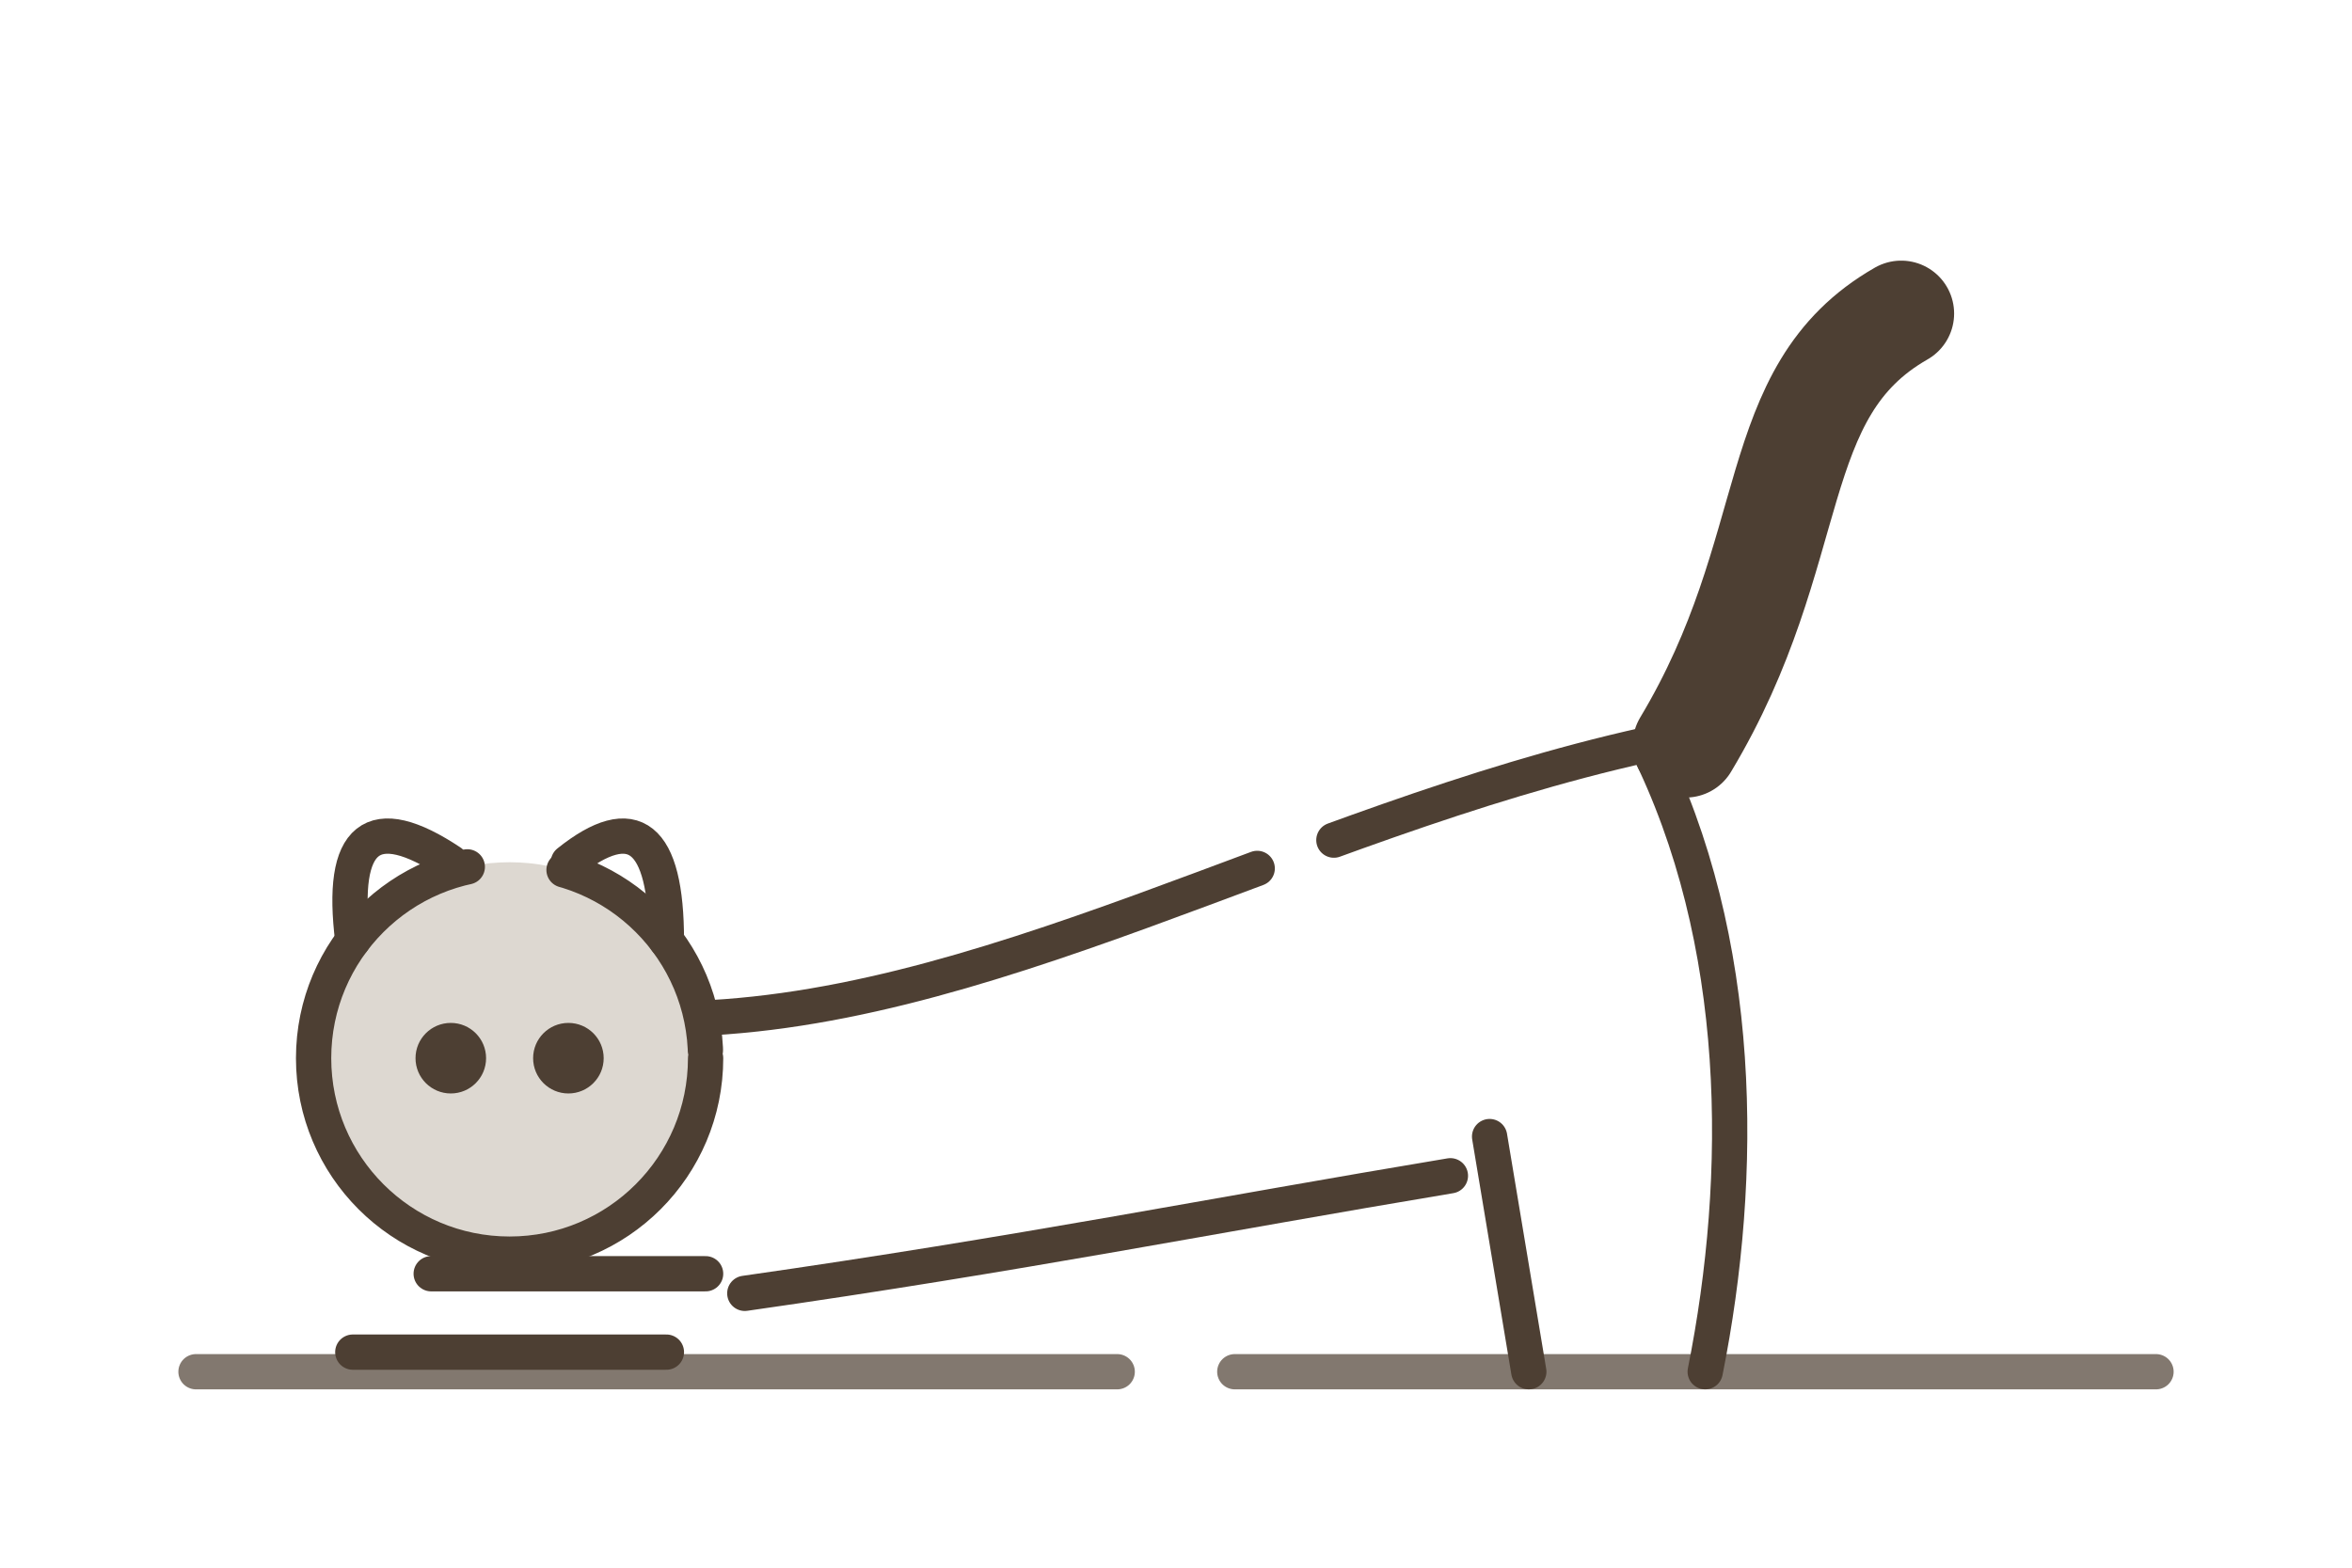
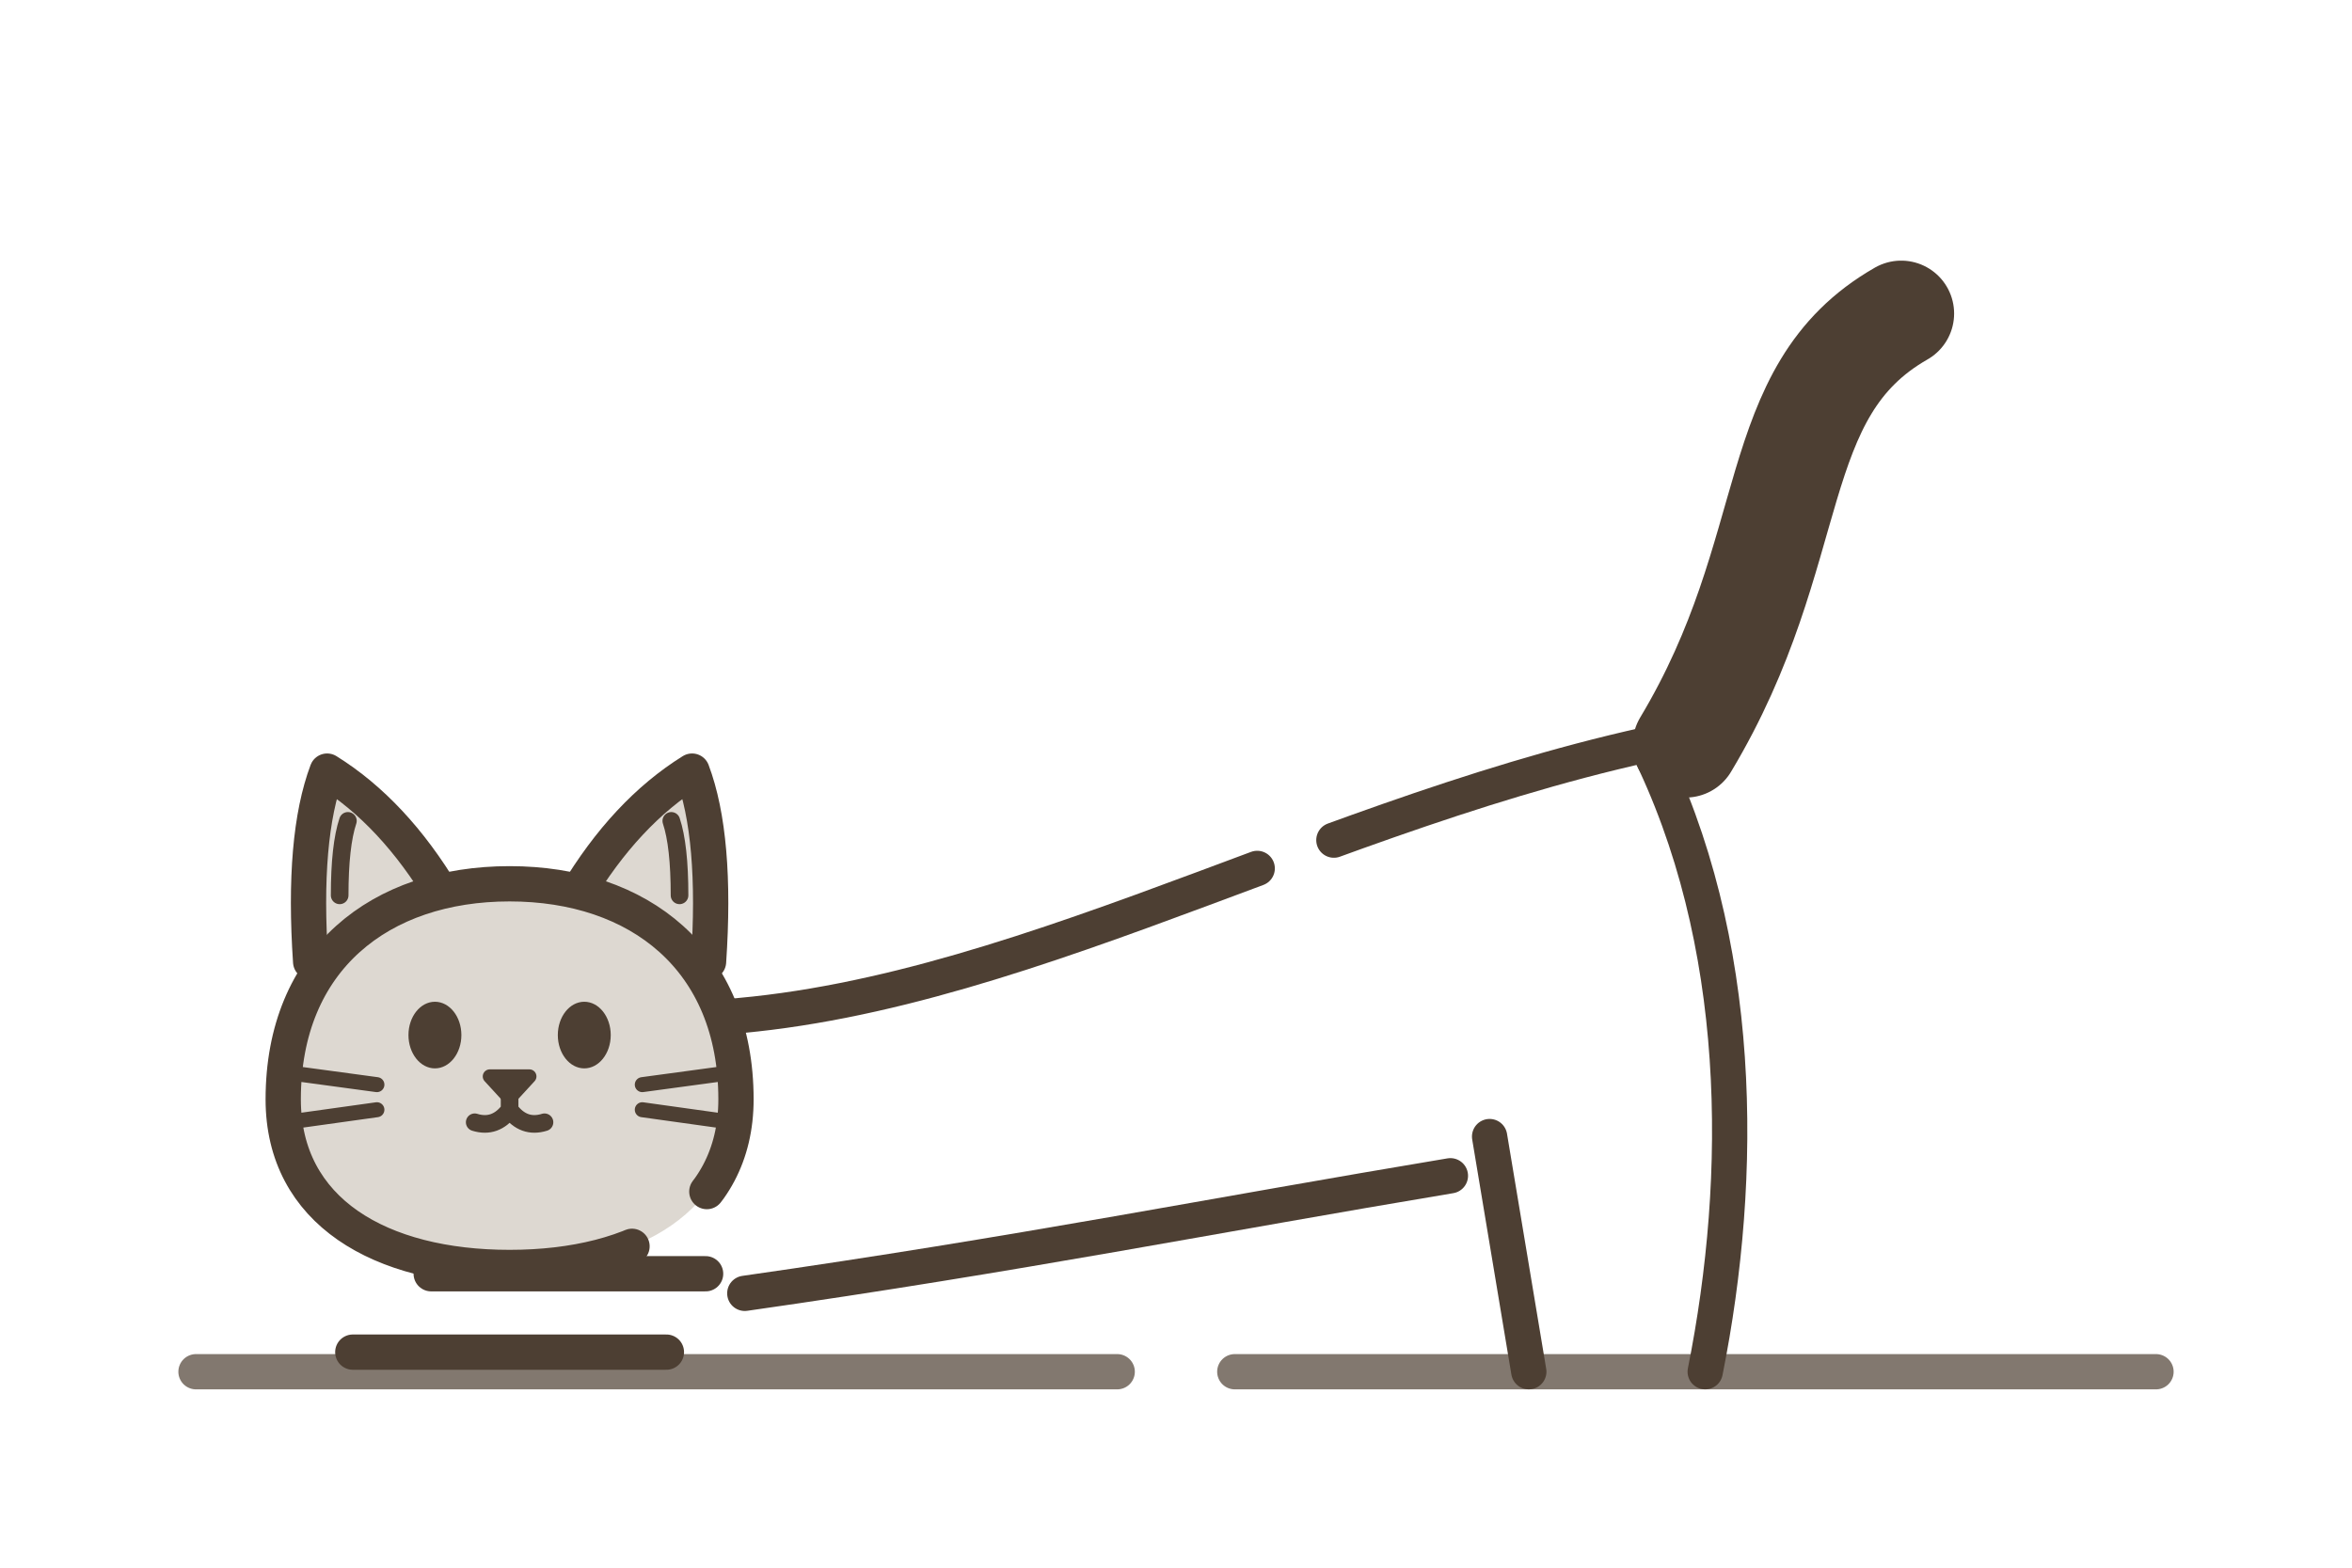
<svg xmlns="http://www.w3.org/2000/svg" viewBox="0 10 120 80" role="img" aria-label="のびる">
  <path d="M10 80 H57 M63 80 H110" fill="none" stroke="#4D3F33" stroke-width="1.8" stroke-linecap="round" stroke-linejoin="round" stroke-opacity=".7" />
  <path d="M34 62 C50 62 66 52 84 48" fill="none" stroke="#4D3F33" stroke-width="1.8" stroke-linecap="round" stroke-linejoin="round" stroke-dasharray="31.28 4.17 16.68" />
  <path d="M38 76 C52 74 62 72 74 70" fill="none" stroke="#4D3F33" stroke-width="1.8" stroke-linecap="round" stroke-linejoin="round" />
  <path d="M84 48 C89 58 89 70 87 80 M76 68 L78 80" fill="none" stroke="#4D3F33" stroke-width="1.8" stroke-linecap="round" stroke-linejoin="round" />
  <path d="M18 79 H34 M22 75 H36" fill="none" stroke="#4D3F33" stroke-width="1.8" stroke-linecap="round" stroke-linejoin="round" />
  <g id="tail">
    <path d="M86 48 C92 38 90 30 97 26" fill="none" stroke="#4D3F33" stroke-width="5.4" stroke-linecap="round" />
  </g>
  <g id="head">
-     <circle cx="26" cy="64" r="10" fill="#DDD8D1" />
-     <circle cx="26" cy="64" r="10" fill="none" stroke="#4D3F33" stroke-width="1.8" stroke-linecap="round" stroke-linejoin="round" stroke-dasharray="44.95 4.99 12.49" />
-     <path d="M18 58 Q17 50 23 54 M29 54 Q34 50 34 58" fill="none" stroke="#4D3F33" stroke-width="1.8" stroke-linecap="round" stroke-linejoin="round" />
-     <circle cx="23" cy="64" r="1.8" fill="#4D3F33" />
-     <circle cx="29" cy="64" r="1.8" fill="#4D3F33" />
+     <path d="M15.85 59.08 Q15.42 52.73 16.69 49.35 Q20.08 51.46 22.61 55.69" fill="#DDD8D1" stroke="#4D3F33" stroke-width="1.8" stroke-linecap="round" stroke-linejoin="round" />
+     <path d="M36.15 59.08 Q36.58 52.73 35.31 49.35 Q31.92 51.46 29.39 55.69" fill="#DDD8D1" stroke="#4D3F33" stroke-width="1.8" stroke-linecap="round" stroke-linejoin="round" />
+     <path d="M17.33 55.69 Q17.33 53.15 17.75 51.89 M34.67 55.69 Q34.67 53.15 34.25 51.89" fill="none" stroke="#4D3F33" stroke-width="0.9" stroke-linecap="round" />
+     <path d="M14.45 66.1 C14.45 58.95 19.4 55.1 26 55.1 C32.6 55.1 37.55 58.95 37.55 66.1 C37.55 71.82 32.6 74.68 26 74.68 C19.4 74.68 14.45 71.82 14.45 66.1 Z" fill="#DDD8D1" />
+     <path d="M14.45 66.1 C14.45 58.95 19.4 55.1 26 55.1 C32.6 55.1 37.55 58.95 37.55 66.1 C37.55 71.82 32.6 74.68 26 74.68 C19.4 74.68 14.45 71.82 14.45 66.1 Z" fill="none" stroke="#4D3F33" stroke-width="1.8" stroke-linecap="round" stroke-linejoin="round" stroke-dasharray="41.05 4.79 22.58" />
+     <g id="eyes">
+       <ellipse cx="22.19" cy="62.82" rx="1.35" ry="1.7" fill="#4D3F33" />
+       <ellipse cx="29.81" cy="62.82" rx="1.35" ry="1.7" fill="#4D3F33" />
+     </g>
+     <path d="M24.99 64.93 H27.01 L26 66.03 Z" fill="#4D3F33" stroke="#4D3F33" stroke-width="0.72" stroke-linejoin="round" />
+     <path d="M26 66.03 V66.63 M26 66.63 q-0.72 0.97 -1.78 0.64 M26 66.63 q0.72 0.97 1.78 0.64" fill="none" stroke="#4D3F33" stroke-width="0.9" stroke-linecap="round" stroke-linejoin="round" />
+     <path d="M19.23 65.35 L14.58 64.72 M19.23 66.63 L14.79 67.25 M32.77 65.35 L37.42 64.72 M32.77 66.63 L37.21 67.25" fill="none" stroke="#4D3F33" stroke-width="0.765" stroke-linecap="round" />
  </g>
</svg>
